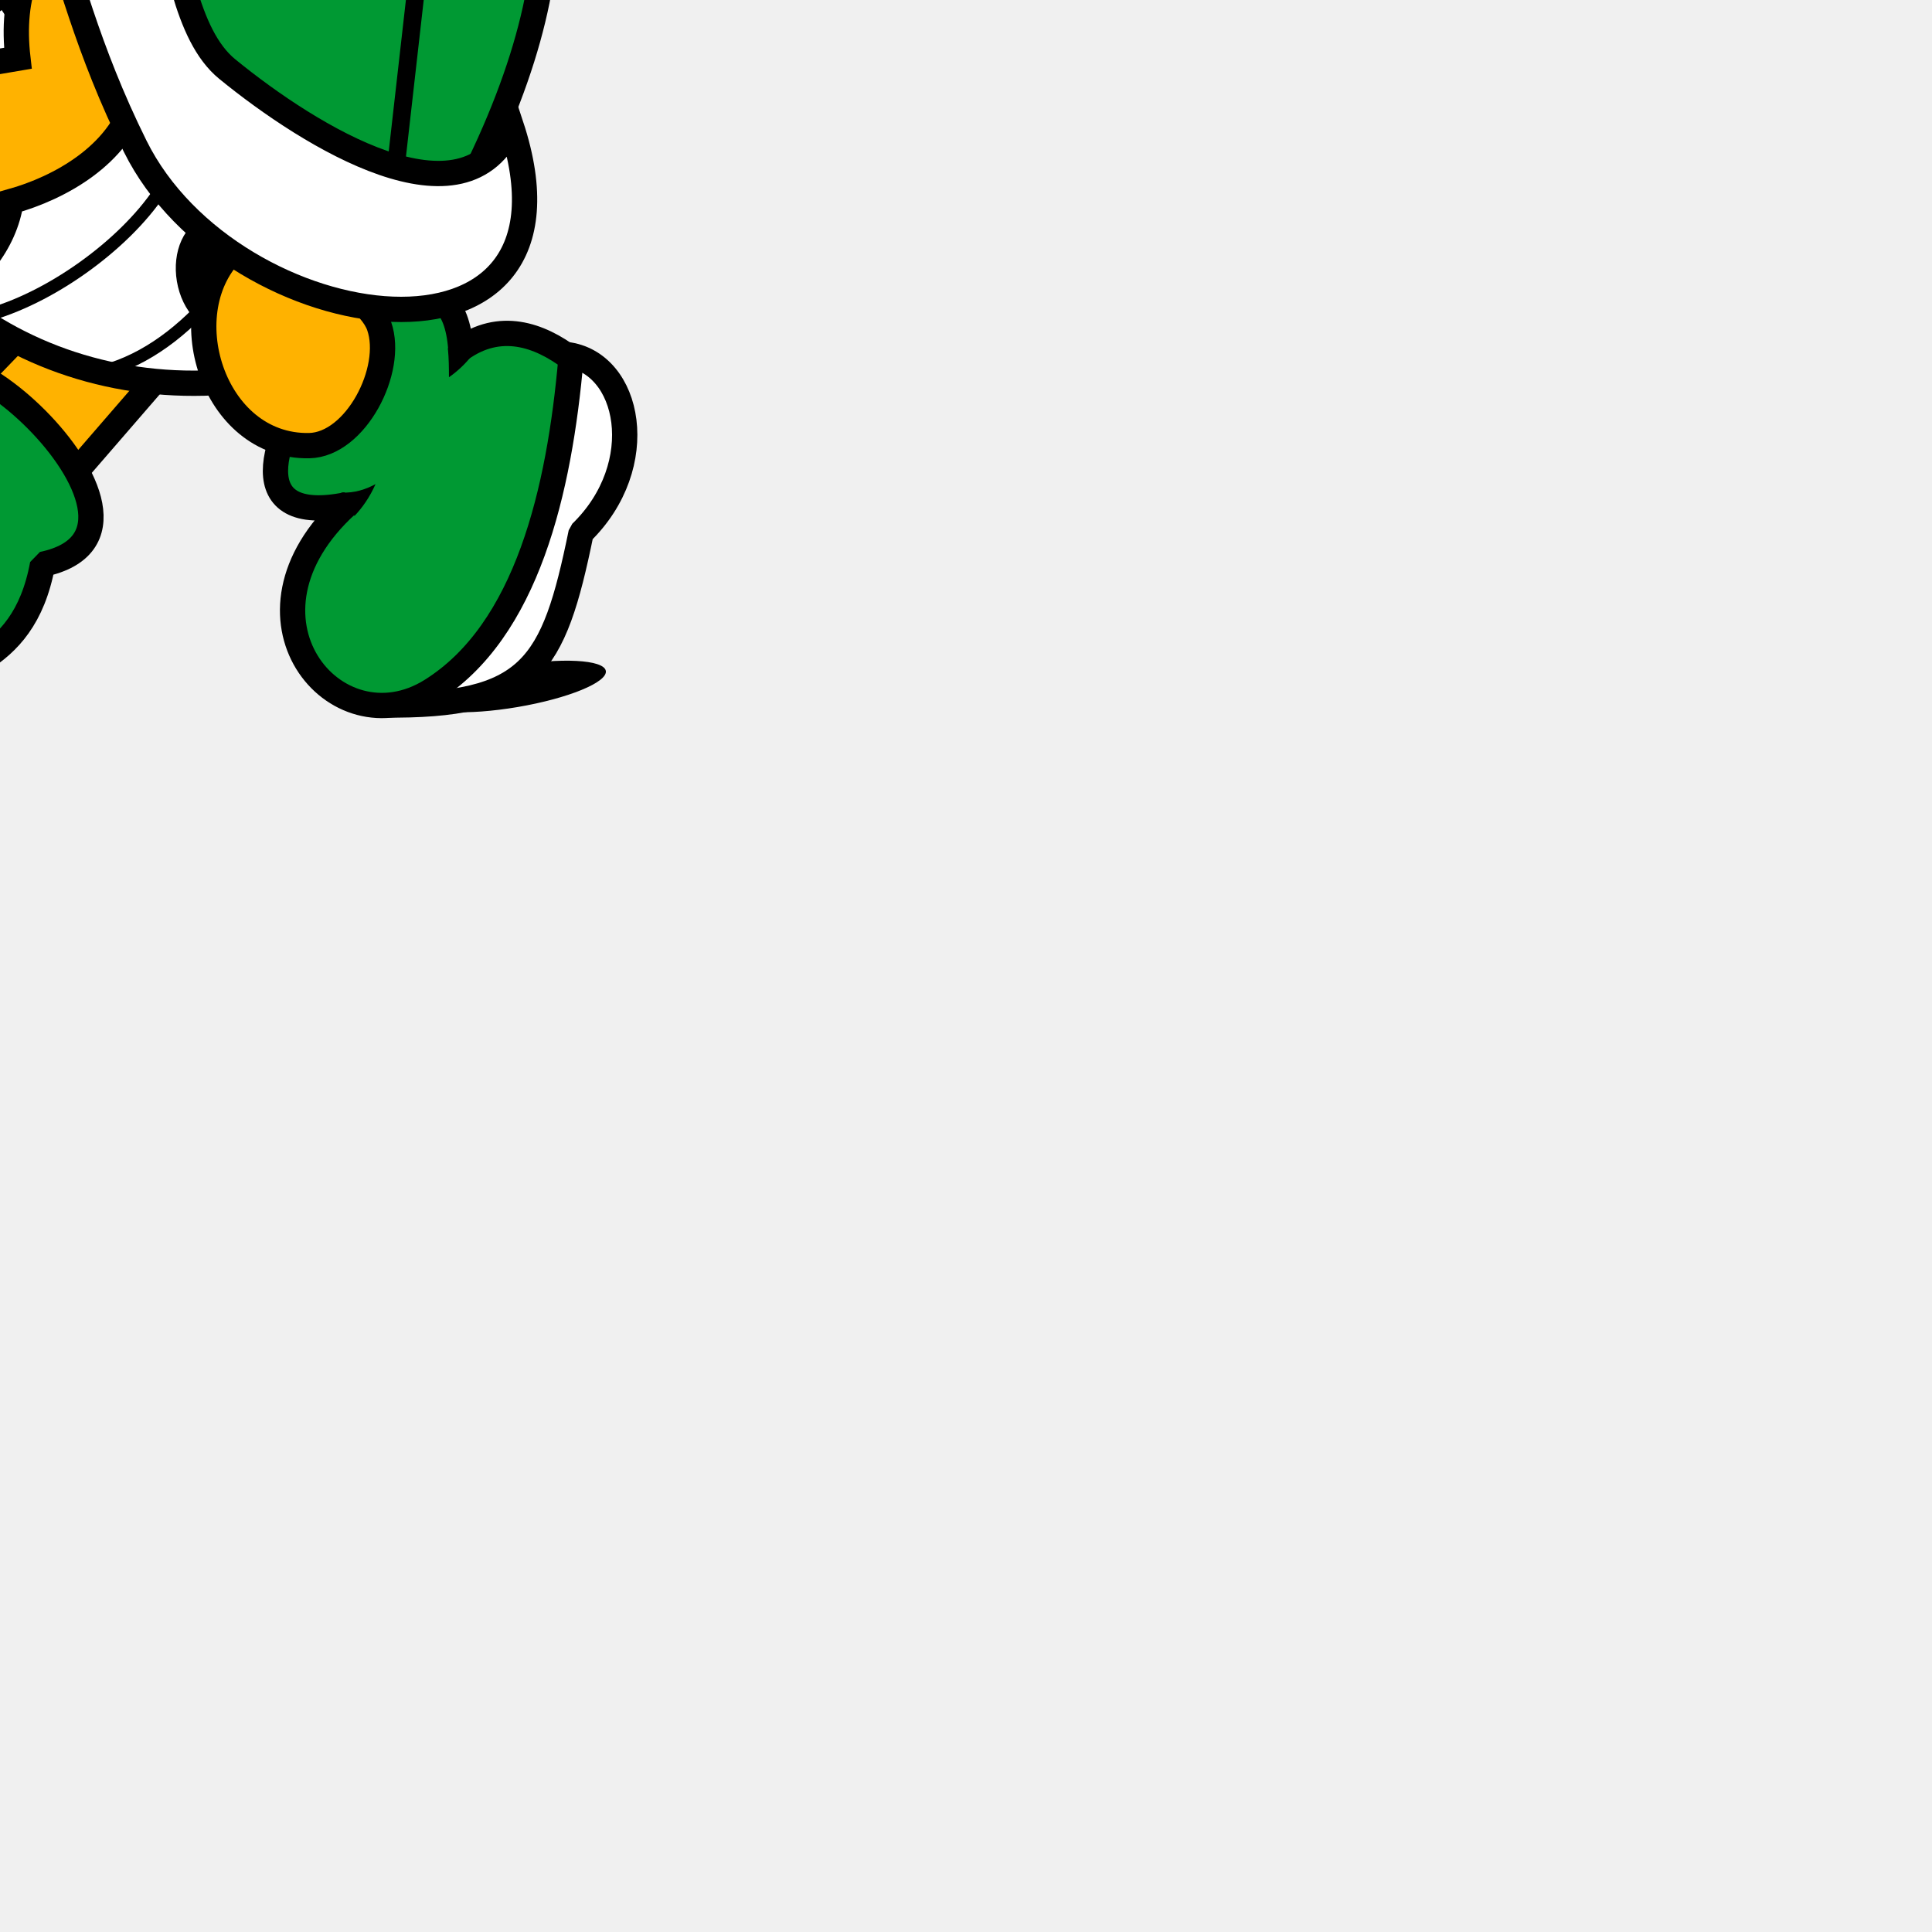
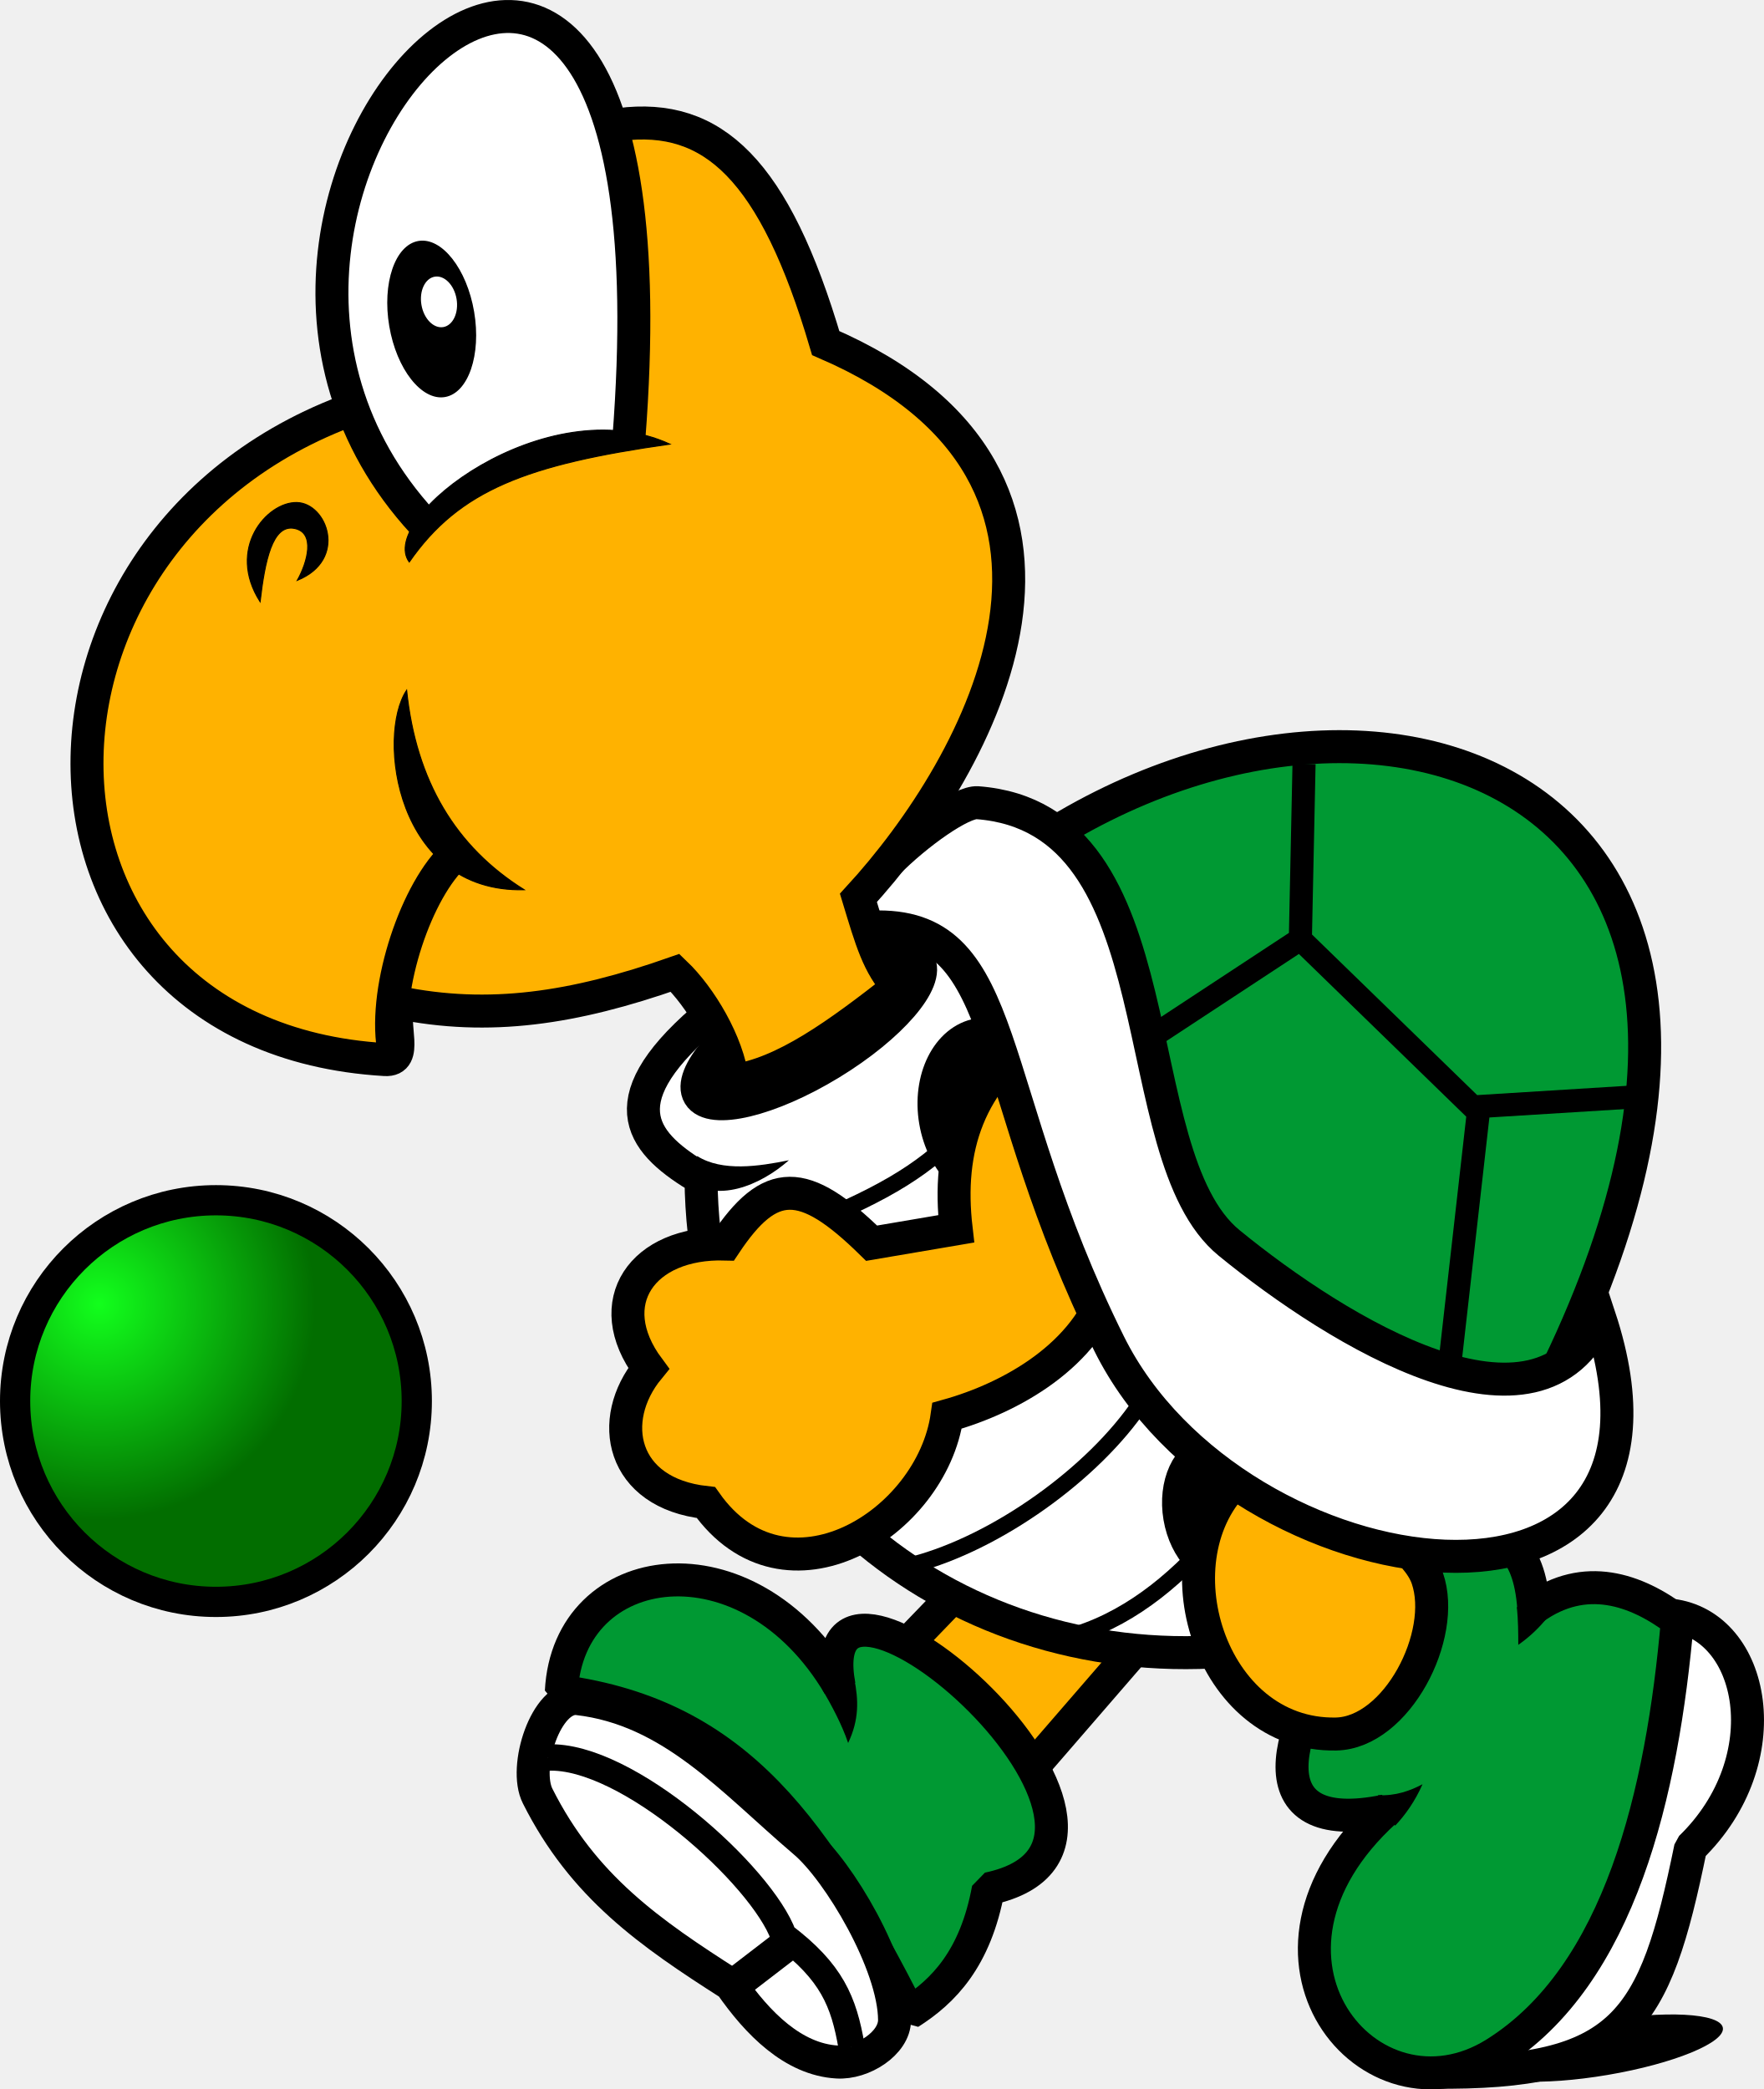
- <svg xmlns="http://www.w3.org/2000/svg" xmlns:xlink="http://www.w3.org/1999/xlink" width="550" height="550" id="svg1406" version="1.0">
+ <svg xmlns="http://www.w3.org/2000/svg" xmlns:xlink="http://www.w3.org/1999/xlink" width="385.078" height="456.038" id="svg1406" version="1.0">
  <defs id="defs1408">
    <linearGradient id="linearGradient4135">
      <stop style="stop-color:#12ff1c;stop-opacity:1;" offset="0" id="stop4137" />
      <stop style="stop-color:#026e00;stop-opacity:1;" offset="1" id="stop4139" />
    </linearGradient>
-     <radialGradient xlink:href="#linearGradient4135" id="radialGradient4141" cx="229.103" cy="21.084" fx="229.103" fy="21.084" r="47.141" gradientUnits="userSpaceOnUse" />
-     <radialGradient xlink:href="#linearGradient4135" id="radialGradient4265" gradientUnits="userSpaceOnUse" cx="229.103" cy="21.084" fx="229.103" fy="21.084" r="47.141" />
-     <radialGradient xlink:href="#linearGradient4135" id="radialGradient4462" gradientUnits="userSpaceOnUse" cx="229.103" cy="21.084" fx="229.103" fy="21.084" r="47.141" />
-     <radialGradient xlink:href="#linearGradient4135" id="radialGradient4499" gradientUnits="userSpaceOnUse" cx="229.103" cy="21.084" fx="229.103" fy="21.084" r="47.141" gradientTransform="translate(-4.242644,-2.828432)" />
-     <radialGradient xlink:href="#linearGradient4135" id="radialGradient1700" gradientUnits="userSpaceOnUse" gradientTransform="translate(-4.242644,-2.828432)" cx="229.103" cy="21.084" fx="229.103" fy="21.084" r="47.141" />
-     <radialGradient xlink:href="#linearGradient4135" id="radialGradient1704" gradientUnits="userSpaceOnUse" gradientTransform="translate(-4.242644,-2.828432)" cx="229.103" cy="21.084" fx="229.103" fy="21.084" r="47.141" />
+     <radialGradient xlink:href="#linearGradient4135" id="radialGradient4499" gradientUnits="userSpaceOnUse" cx="229.103" cy="21.084" fx="229.103" fy="21.084" r="47.141" gradientTransform="translate(-207.4178,263.5611)" />
  </defs>
-   <g id="g1416" transform="matrix(0.522813,0.852447,-0.852447,0.522813,-49.50818,-230.2892)">
-     <g id="g1628" transform="matrix(0.372631,-0.92798,0.92798,0.372631,-131.3904,158.7681)">
-       <path id="path1418" d="M 318.066,509.335 C 303.473,509.335 291.57,512.003 291.57,515.275 C 291.57,518.546 303.473,521.214 318.066,521.214 C 332.66,521.214 344.562,518.546 344.562,515.275 C 344.562,512.003 332.66,509.335 318.066,509.335 z " style="fill:#000000;stroke:none" />
-       <path id="path1420" d="M 348.522,424.591 C 366.234,429.775 366.954,459.727 344.202,475.351 C 330.018,511.854 321.81,521.719 280.482,514.231 L 348.522,424.591 z " style="fill:#ffffff;stroke:#000000;stroke-width:7.2;stroke-linejoin:bevel" />
-       <path id="path1422" d="M 349.674,425.958 C 340.17,462.319 324.402,500.263 294.594,512.503 C 264.786,524.742 239.946,481.831 279.834,456.271 C 219.714,458.359 324.546,362.887 319.218,418.039 C 331.53,412.062 341.898,417.679 349.674,425.958 z " style="fill:#009933;stroke:#000000;stroke-width:7.2;stroke-linejoin:bevel" />
-       <path id="path1424" d="M 200.058,390.319 L 178.458,406.231 L 202.074,436.831 L 236.778,408.247 L 200.058,390.319 z " style="fill:#ffb200;stroke:#000000;stroke-width:7.2" />
-       <path id="path1426" d="M 161.898,261.079 C 137.922,275.695 144.69,285.775 155.706,295.135 C 145.41,358.854 190.482,410.263 251.178,416.023 L 298.914,395.863 L 211.722,240.271 L 161.898,261.079 z " style="fill:#ffffff;stroke:#000000;stroke-width:7.2" />
-       <path id="path1428" d="M 187.314,385.999 C 205.962,384.343 229.362,373.039 242.178,359.503" style="fill:none;stroke:#000000;stroke-width:3.6" />
-       <path id="path1430" d="M 220.074,406.951 C 233.034,405.078 244.77,397.951 254.778,389.239" style="fill:none;stroke:#000000;stroke-width:3.6" />
-       <path id="path1432" d="M 177.162,309.031 C 195.162,304.854 204.81,301.255 215.394,292.975" style="fill:none;stroke:#000000;stroke-width:3.6" />
-       <path id="path1434" d="M 220.722,274.327 C 227.583,274.327 233.178,281.976 233.178,291.354 C 233.178,300.733 227.583,308.383 220.722,308.383 C 213.862,308.383 208.266,300.733 208.266,291.354 C 208.266,281.976 213.862,274.327 220.722,274.327 z " style="fill:#000000;stroke:#000000;stroke-width:7.2" />
-       <path id="path1436" d="M 230.226,240.271 C 247.578,337.398 274.794,380.383 319.29,385.351 C 427.722,253.591 320.082,192.534 230.226,240.271 z " style="fill:#009933;stroke:#000000;stroke-width:7.2" />
-       <path id="path1438" d="M 300.642,227.959 L 293.442,265.543 L 252.546,283.471 M 307.842,370.159 L 325.77,308.095 L 358.818,311.622 M 293.37,265.471 L 325.05,308.815" style="fill:none;stroke:#000000;stroke-width:5.04" />
-       <path id="path1440" d="M 255.354,372.319 C 260.311,372.319 264.354,378.254 264.354,385.531 C 264.354,392.807 260.311,398.742 255.354,398.742 C 250.397,398.742 246.354,392.807 246.354,385.531 C 246.354,378.254 250.397,372.319 255.354,372.319 z " style="fill:#000000;stroke:#000000;stroke-width:7.2" />
-       <path id="path1442" d="M 260.538,379.302 C 239.514,393.055 244.698,433.807 272.058,437.911 C 285.162,439.855 299.562,420.703 297.402,407.742 C 295.386,395.359 265.578,376.062 260.538,379.302 z " style="fill:#ffb200;stroke:#000000;stroke-width:7.2" />
-       <path id="path1444" d="M 239.586,332.647 C 232.386,347.19 214.602,353.671 199.986,355.182 C 192.714,377.935 157.866,392.119 144.906,365.047 C 126.978,359.935 126.474,343.663 137.49,334.087 C 129.354,318.103 140.802,306.583 158.514,310.111 C 170.61,297.294 177.81,298.375 190.05,315.294 L 208.77,315.294 C 209.706,297.583 216.762,283.903 234.546,275.622 L 239.586,332.647 z " style="fill:#ffb200;stroke:#000000;stroke-width:7.2" />
-       <path id="path1446" d="M 343.986,357.703 C 355.938,436.615 255.426,405.223 237.498,345.607 C 219.57,286.062 231.81,252.295 203.082,247.471 C 186.018,244.591 222.378,222.775 228.93,224.359 C 272.418,235.159 246.786,305.143 267.018,328.327 C 287.25,351.51 325.986,385.423 343.986,357.703 z " style="fill:#ffffff;stroke:#000000;stroke-width:7.2" />
-       <path id="path1448" d="M 187.739,275.118 C 202.09,269.407 212.294,260.977 210.454,256.353 C 208.614,251.729 195.408,252.616 181.057,258.327 C 166.706,264.038 156.501,272.467 158.341,277.091 C 160.181,281.715 173.387,280.829 187.739,275.118 z " style="fill:#000000;stroke:#000000;stroke-width:7.2" />
-       <path id="path1450" d="M 152.538,294.703 C 157.938,301.111 168.09,298.879 175.29,294.414 C 168.594,294.63 160.53,294.487 155.706,290.167 L 152.538,294.703 z " style="fill:#000000;stroke:none" />
-       <path id="path1452" d="M 119.778,115.351 C 27.33,122.622 6.018,238.111 92.058,257.983 C 97.098,259.135 94.578,250.999 96.954,246.174 C 115.818,253.519 134.538,253.879 157.65,249.919 C 162.258,256.111 166.434,266.911 166.074,275.263 C 177.306,275.695 190.554,269.071 205.17,261.151 C 201.642,255.678 201.066,250.135 199.842,240.487 C 231.162,216.223 275.514,160.423 213.09,119.887 C 208.41,80.647 197.25,66.174 176.73,65.311 L 119.778,115.351 z " style="fill:#ffb200;stroke:#000000;stroke-width:7.2" />
-       <path id="path1454" d="M 106.89,400.398 C 144.33,412.135 156.714,440.07 170.034,482.335 C 178.098,478.951 186.234,473.119 191.562,458.503 C 239.01,456.631 166.29,367.639 166.866,409.327 C 152.898,372.823 113.298,371.671 106.89,400.398 z " style="fill:#009933;stroke:#000000;stroke-width:7.2;stroke-linejoin:bevel" />
-       <path id="path1456" d="M 167.226,133.279 C 211.002,-40.962 65.778,60.559 119.85,143.791 C 136.41,133.062 152.682,128.31 167.226,133.279 z " style="fill:#ffffff;stroke:none" />
+   <g id="g1416" transform="rotate(58.47886,57.95505,148.3587)">
+     <g id="g1628" transform="rotate(-68.12204,51.72659,176.5577)">
+       <path id="path1418" d="m 318.066,509.335 c -14.593,0 -26.496,2.668 -26.496,5.94 0,3.271 11.903,5.939 26.496,5.939 14.594,0 26.496,-2.668 26.496,-5.939 0,-3.272 -11.902,-5.94 -26.496,-5.94 z" style="fill:#000000;stroke:none" />
+       <path id="path1420" d="m 348.522,424.591 c 17.712,5.184 18.432,35.136 -4.32,50.76 -14.184,36.503 -22.392,46.368 -63.72,38.88 z" style="fill:#ffffff;stroke:#000000;stroke-width:7.2;stroke-linejoin:bevel" />
+       <path id="path1422" d="m 349.674,425.958 c -9.504,36.361 -25.272,74.305 -55.08,86.545 -29.808,12.239 -54.648,-30.672 -14.76,-56.232 -60.12,2.088 44.712,-93.384 39.384,-38.232 12.312,-5.977 22.68,-0.36 30.456,7.919 z" style="fill:#009933;stroke:#000000;stroke-width:7.2;stroke-linejoin:bevel" />
+       <path id="path1424" d="m 200.058,390.319 -21.6,15.912 23.616,30.6 34.704,-28.584 z" style="fill:#ffb200;stroke:#000000;stroke-width:7.2" />
+       <path id="path1426" d="m 161.898,261.079 c -23.976,14.616 -17.208,24.696 -6.192,34.056 -10.296,63.719 34.776,115.128 95.472,120.888 l 47.736,-20.16 -87.192,-155.592 z" style="fill:#ffffff;stroke:#000000;stroke-width:7.2" />
+       <path id="path1428" d="m 187.314,385.999 c 18.648,-1.656 42.048,-12.96 54.864,-26.496" style="fill:none;stroke:#000000;stroke-width:3.6" />
+       <path id="path1430" d="m 220.074,406.951 c 12.96,-1.873 24.696,-9 34.704,-17.712" style="fill:none;stroke:#000000;stroke-width:3.6" />
+       <path id="path1432" d="m 177.162,309.031 c 18,-4.177 27.648,-7.776 38.232,-16.056" style="fill:none;stroke:#000000;stroke-width:3.6" />
+       <path id="path1434" d="m 220.722,274.327 c 6.861,0 12.456,7.649 12.456,17.027 0,9.379 -5.595,17.029 -12.456,17.029 -6.86,0 -12.456,-7.65 -12.456,-17.029 0,-9.378 5.596,-17.027 12.456,-17.027 z" style="fill:#000000;stroke:#000000;stroke-width:7.2" />
+       <path id="path1436" d="m 230.226,240.271 c 17.352,97.127 44.568,140.112 89.064,145.08 108.432,-131.76 0.792,-192.817 -89.064,-145.08 z" style="fill:#009933;stroke:#000000;stroke-width:7.2" />
+       <path id="path1438" d="m 300.642,227.959 -7.2,37.584 -40.896,17.928 m 55.296,86.688 17.928,-62.064 33.048,3.527 m -65.448,-46.151 31.68,43.344" style="fill:none;stroke:#000000;stroke-width:5.04" />
+       <path id="path1440" d="m 255.354,372.319 c 4.957,0 9,5.935 9,13.212 0,7.276 -4.043,13.211 -9,13.211 -4.957,0 -9,-5.935 -9,-13.211 0,-7.277 4.043,-13.212 9,-13.212 z" style="fill:#000000;stroke:#000000;stroke-width:7.2" />
+       <path id="path1442" d="m 260.538,379.302 c -21.024,13.753 -15.84,54.505 11.52,58.609 13.104,1.944 27.504,-17.208 25.344,-30.169 -2.016,-12.383 -31.824,-31.68 -36.864,-28.44 z" style="fill:#ffb200;stroke:#000000;stroke-width:7.2" />
+       <path id="path1444" d="m 239.586,332.647 c -7.2,14.543 -24.984,21.024 -39.6,22.535 -7.272,22.753 -42.12,36.937 -55.08,9.865 -17.928,-5.112 -18.432,-21.384 -7.416,-30.96 -8.136,-15.984 3.312,-27.504 21.024,-23.976 12.096,-12.817 19.296,-11.736 31.536,5.183 h 18.72 c 0.936,-17.711 7.992,-31.391 25.776,-39.672 z" style="fill:#ffb200;stroke:#000000;stroke-width:7.2" />
+       <path id="path1446" d="m 343.986,357.703 c 11.952,78.912 -88.56,47.52 -106.488,-12.096 -17.928,-59.545 -5.688,-93.312 -34.416,-98.136 -17.064,-2.88 19.296,-24.696 25.848,-23.112 43.488,10.8 17.856,80.784 38.088,103.968 20.232,23.183 58.968,57.096 76.968,29.376 z" style="fill:#ffffff;stroke:#000000;stroke-width:7.2" />
+       <path id="path1448" d="m 187.739,275.118 c 14.351,-5.711 24.555,-14.141 22.715,-18.765 -1.84,-4.624 -15.046,-3.737 -29.397,1.974 -14.351,5.711 -24.556,14.14 -22.716,18.764 1.84,4.624 15.046,3.738 29.398,-1.973 z" style="fill:#000000;stroke:#000000;stroke-width:7.2" />
+       <path id="path1450" d="m 152.538,294.703 c 5.4,6.408 15.552,4.176 22.752,-0.289 -6.696,0.216 -14.76,0.073 -19.584,-4.247 z" style="fill:#000000;stroke:none" />
+       <path id="path1452" d="m 119.778,115.351 c -92.448,7.271 -113.76,122.76 -27.72,142.632 5.04,1.152 2.52,-6.984 4.896,-11.809 18.864,7.345 37.584,7.705 60.696,3.745 4.608,6.192 8.784,16.992 8.424,25.344 11.232,0.432 24.48,-6.192 39.096,-14.112 -3.528,-5.473 -4.104,-11.016 -5.328,-20.664 31.32,-24.264 75.672,-80.064 13.248,-120.6 -4.68,-39.24 -15.84,-53.712 -36.36,-54.577 z" style="fill:#ffb200;stroke:#000000;stroke-width:7.2" />
+       <path id="path1454" d="m 106.89,400.398 c 37.44,11.737 49.824,39.672 63.144,81.937 8.064,-3.384 16.2,-9.216 21.528,-23.832 47.448,-1.872 -25.272,-90.864 -24.696,-49.176 -13.968,-36.504 -53.568,-37.656 -59.976,-8.929 z" style="fill:#009933;stroke:#000000;stroke-width:7.2;stroke-linejoin:bevel" />
+       <path id="path1456" d="M 167.226,133.279 C 211.002,-40.962 65.778,60.559 119.85,143.791 c 16.56,-10.729 32.832,-15.481 47.376,-10.512 z" style="fill:#ffffff;stroke:none" />
      <path id="path1458" d="M 167.226,133.279 C 211.002,-40.962 65.778,60.559 119.85,143.791" style="fill:none;stroke:#000000;stroke-width:7.2" />
-       <path id="path1460" d="M 132.594,469.663 C 136.986,479.023 143.322,488.095 152.682,490.255 C 158.154,491.551 165.714,488.311 166.578,483.343 C 168.594,471.319 160.026,449.143 153.69,441.655 C 140.37,425.743 130.002,408.319 110.13,402.559 C 103.434,400.687 95.874,415.375 97.962,422.07 C 104.442,443.239 117.114,455.622 132.594,469.663 z " style="fill:#ffffff;stroke:#000000;stroke-width:7.2" />
-       <path id="path1462" d="M 101.562,414.151 C 118.698,416.239 143.322,447.415 145.77,461.095 C 154.77,470.671 156.354,477.439 156.354,487.518" style="fill:#ffffff;stroke:#000000;stroke-width:5.76" />
-       <path id="path1464" d="M 134.754,469.159 L 145.77,463.327" style="fill:#ffffff;stroke:#000000;stroke-width:7.2" />
-       <path id="path1466" d="M 90.69,151.638 C 102.426,149.047 99.906,136.086 93.426,134.862 C 86.946,133.638 76.578,142.279 81.906,154.878 C 84.426,146.239 87.378,138.679 91.914,140.335 C 96.45,141.991 93.498,148.183 90.69,151.638 z " style="fill:#000000;stroke:#000000;stroke-width:0.216" />
-       <path id="path1468" d="M 175.866,135.943 C 151.386,119.239 110.058,141.055 115.458,151.783 C 128.85,138.102 144.402,135.079 175.866,135.943 z " style="fill:#000000;stroke:#000000;stroke-width:0.216" />
-       <path id="path1470" d="M 129.174,83.022 C 134.35,83.022 138.57,90.785 138.57,100.303 C 138.57,109.82 134.35,117.583 129.174,117.583 C 123.999,117.583 119.778,109.82 119.778,100.303 C 119.778,90.785 123.999,83.022 129.174,83.022 z " style="fill:#000000;stroke:none" />
-       <path id="path1472" d="M 131.37,91.303 C 133.512,91.303 135.258,93.809 135.258,96.882 C 135.258,99.956 133.512,102.463 131.37,102.463 C 129.229,102.463 127.482,99.956 127.482,96.882 C 127.482,93.809 129.229,91.303 131.37,91.303 z " style="fill:#ffffff;stroke:none" />
-       <path id="path1474" d="M 94.362,258.127 C 93.138,245.599 103.218,225.367 112.938,217.663" style="fill:none;stroke:#000000;stroke-width:7.2" />
-       <path id="path1476" d="M 128.202,226.519 C 100.41,222.487 102.066,187.927 110.202,179.286 C 108.906,199.159 115.026,214.783 128.202,226.519 z " style="fill:#000000;stroke:#000000;stroke-width:0.216" />
-       <path id="path1478" d="M 278.826,452.599 C 282.57,453.463 286.026,452.815 288.834,451.879 C 286.602,455.263 283.938,457.927 281.418,459.799 L 278.826,452.599 z " style="fill:#000000;stroke:none" />
-       <path id="path1480" d="M 315.618,417.174 C 315.402,420.199 314.97,422.791 314.538,425.383 C 317.418,424.015 319.794,422.359 321.81,420.559 L 315.618,417.174 z " style="fill:#000000;stroke:none" />
-       <path id="path1482" d="M 163.122,409.543 C 164.49,413.143 166.074,417.823 166.722,421.999 C 169.962,417.391 170.538,413.143 170.394,408.391 L 163.122,409.543 z " style="fill:#000000;stroke:none" />
+       <path id="path1460" d="m 132.594,469.663 c 4.392,9.36 10.728,18.432 20.088,20.592 5.472,1.296 13.032,-1.944 13.896,-6.912 2.016,-12.024 -6.552,-34.2 -12.888,-41.688 -13.32,-15.912 -23.688,-33.336 -43.56,-39.096 -6.696,-1.872 -14.256,12.816 -12.168,19.511 6.48,21.169 19.152,33.552 34.632,47.593 z" style="fill:#ffffff;stroke:#000000;stroke-width:7.2" />
+       <path id="path1462" d="m 101.562,414.151 c 17.136,2.088 41.76,33.264 44.208,46.944 9,9.576 10.584,16.344 10.584,26.423" style="fill:#ffffff;stroke:#000000;stroke-width:5.76" />
+       <path id="path1464" d="m 134.754,469.159 11.016,-5.832" style="fill:#ffffff;stroke:#000000;stroke-width:7.2" />
+       <path id="path1466" d="m 90.69,151.638 c 11.736,-2.591 9.216,-15.552 2.736,-16.776 -6.48,-1.224 -16.848,7.417 -11.52,20.016 2.52,-8.639 5.472,-16.199 10.008,-14.543 4.536,1.656 1.584,7.848 -1.224,11.303 z" style="fill:#000000;stroke:#000000;stroke-width:0.216" />
+       <path id="path1468" d="m 175.866,135.943 c -24.48,-16.704 -65.808,5.112 -60.408,15.84 13.392,-13.681 28.944,-16.704 60.408,-15.84 z" style="fill:#000000;stroke:#000000;stroke-width:0.216" />
+       <path id="path1470" d="m 129.174,83.022 c 5.176,0 9.396,7.762 9.396,17.28 0,9.517 -4.22,17.28 -9.396,17.28 -5.175,0 -9.396,-7.763 -9.396,-17.28 0,-9.518 4.221,-17.28 9.396,-17.28 z" style="fill:#000000;stroke:none" />
+       <path id="path1472" d="m 131.37,91.303 c 2.142,0 3.888,2.507 3.888,5.58 0,3.073 -1.746,5.58 -3.888,5.58 -2.141,0 -3.888,-2.507 -3.888,-5.58 0,-3.073 1.747,-5.58 3.888,-5.58 z" style="fill:#ffffff;stroke:none" />
+       <path id="path1474" d="m 94.362,258.127 c -1.224,-12.528 8.856,-32.76 18.576,-40.464" style="fill:none;stroke:#000000;stroke-width:7.2" />
+       <path id="path1476" d="m 128.202,226.519 c -27.792,-4.032 -26.136,-38.592 -18,-47.233 -1.296,19.873 4.824,35.497 18,47.233 z" style="fill:#000000;stroke:#000000;stroke-width:0.216" />
+       <path id="path1478" d="m 278.826,452.599 c 3.744,0.864 7.2,0.216 10.008,-0.72 -2.232,3.384 -4.896,6.048 -7.416,7.92 z" style="fill:#000000;stroke:none" />
+       <path id="path1480" d="m 315.618,417.174 c -0.216,3.025 -0.648,5.617 -1.08,8.209 2.88,-1.368 5.256,-3.024 7.272,-4.824 z" style="fill:#000000;stroke:none" />
+       <path id="path1482" d="m 163.122,409.543 c 1.368,3.6 2.952,8.28 3.6,12.456 3.24,-4.608 3.816,-8.856 3.672,-13.608 z" style="fill:#000000;stroke:none" />
    </g>
  </g>
-   <path style="fill:url(#radialGradient4499);fill-opacity:1;stroke:#000000;stroke-width:6.6;stroke-miterlimit:4;stroke-dasharray:none;stroke-dashoffset:0;stroke-opacity:1" id="path3260" d="M 294.156 39.469 A 43.841 43.841 0 1 1  206.475,39.469 A 43.841 43.841 0 1 1  294.156 39.469 z" transform="translate(-406.8068,14.70906)" />
+   <circle style="fill:url(#radialGradient4499);fill-opacity:1;stroke:#000000;stroke-width:6.6;stroke-miterlimit:4;stroke-dasharray:none;stroke-dashoffset:0;stroke-opacity:1" id="path3260" cx="47.141" cy="305.858" r="43.841" />
</svg>
